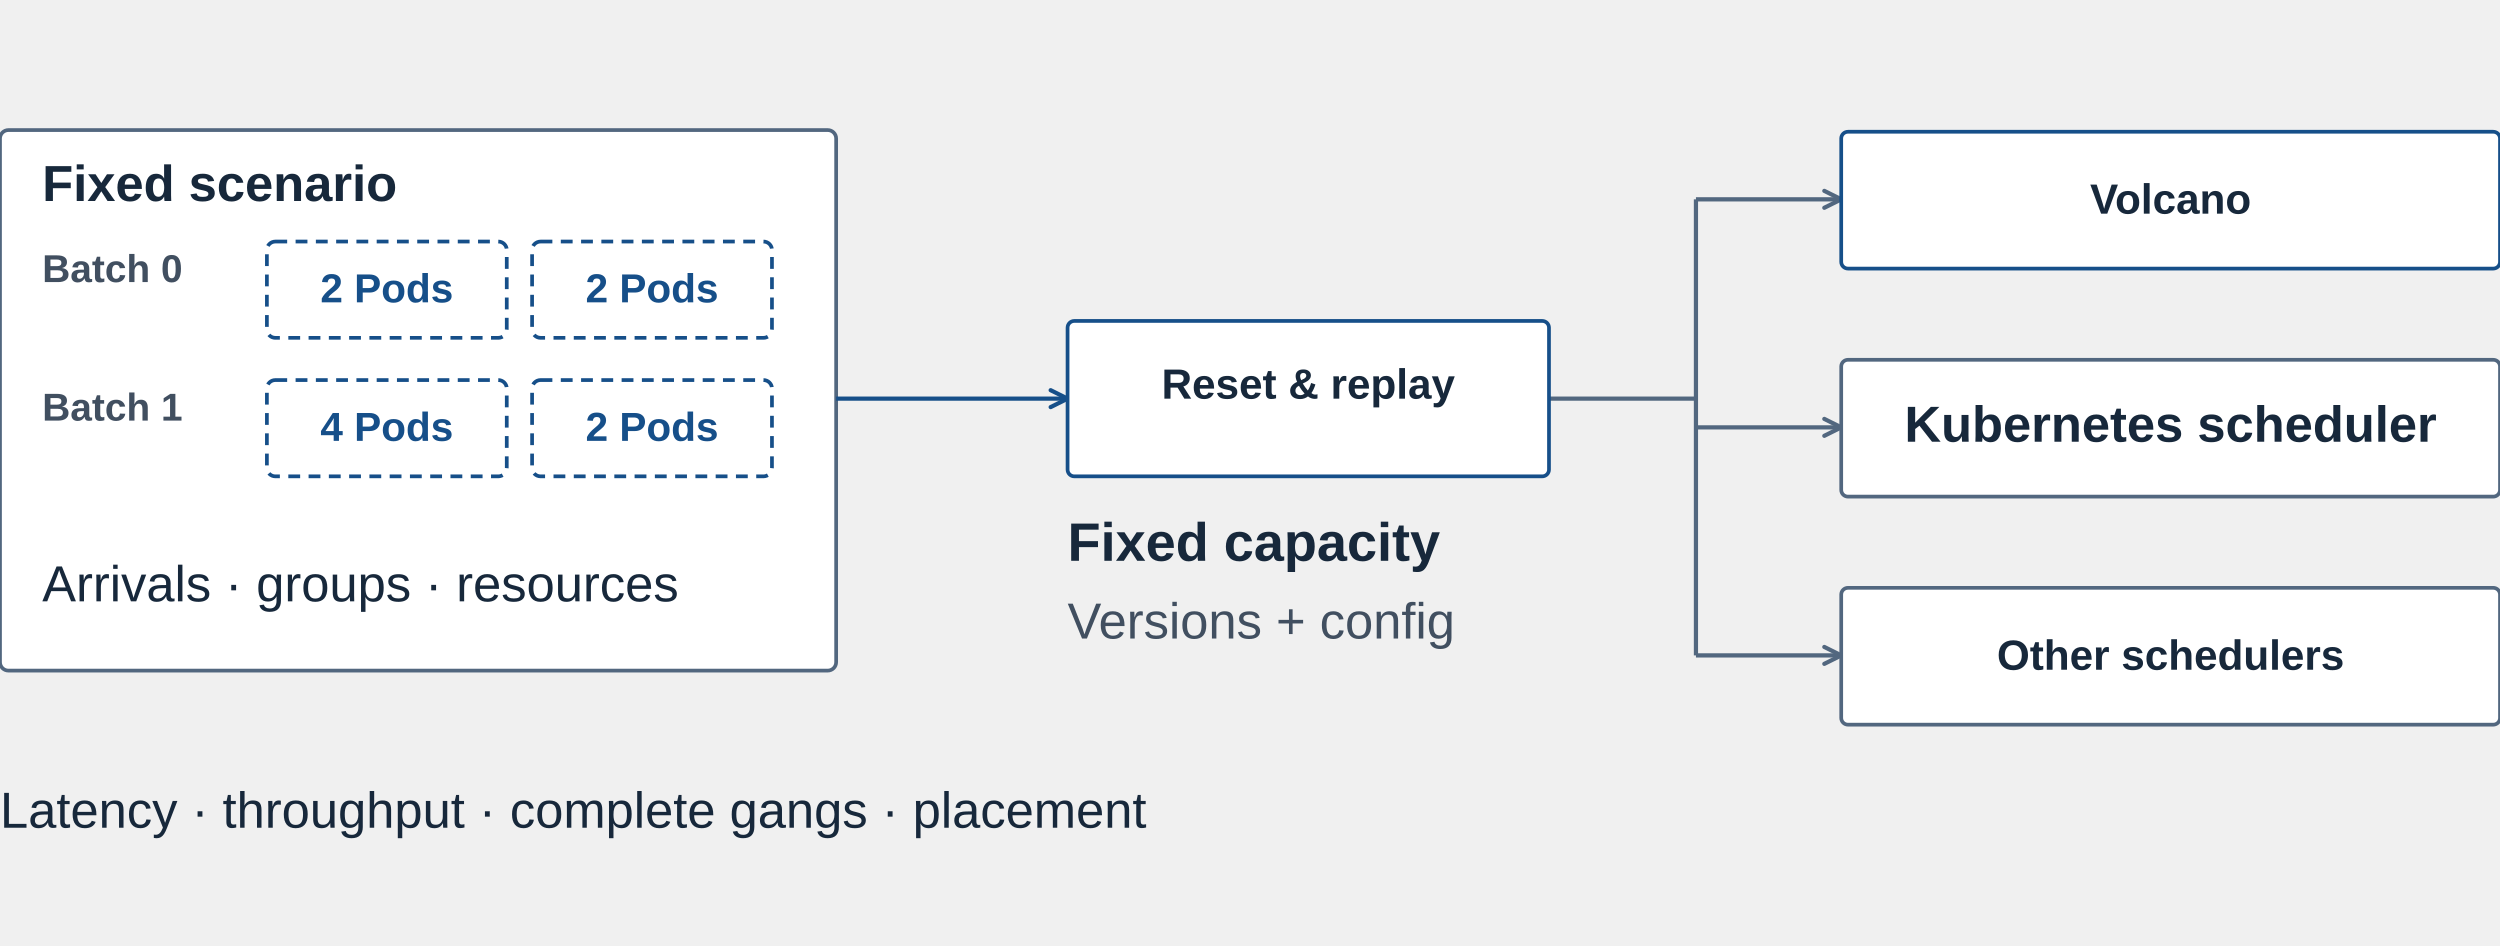
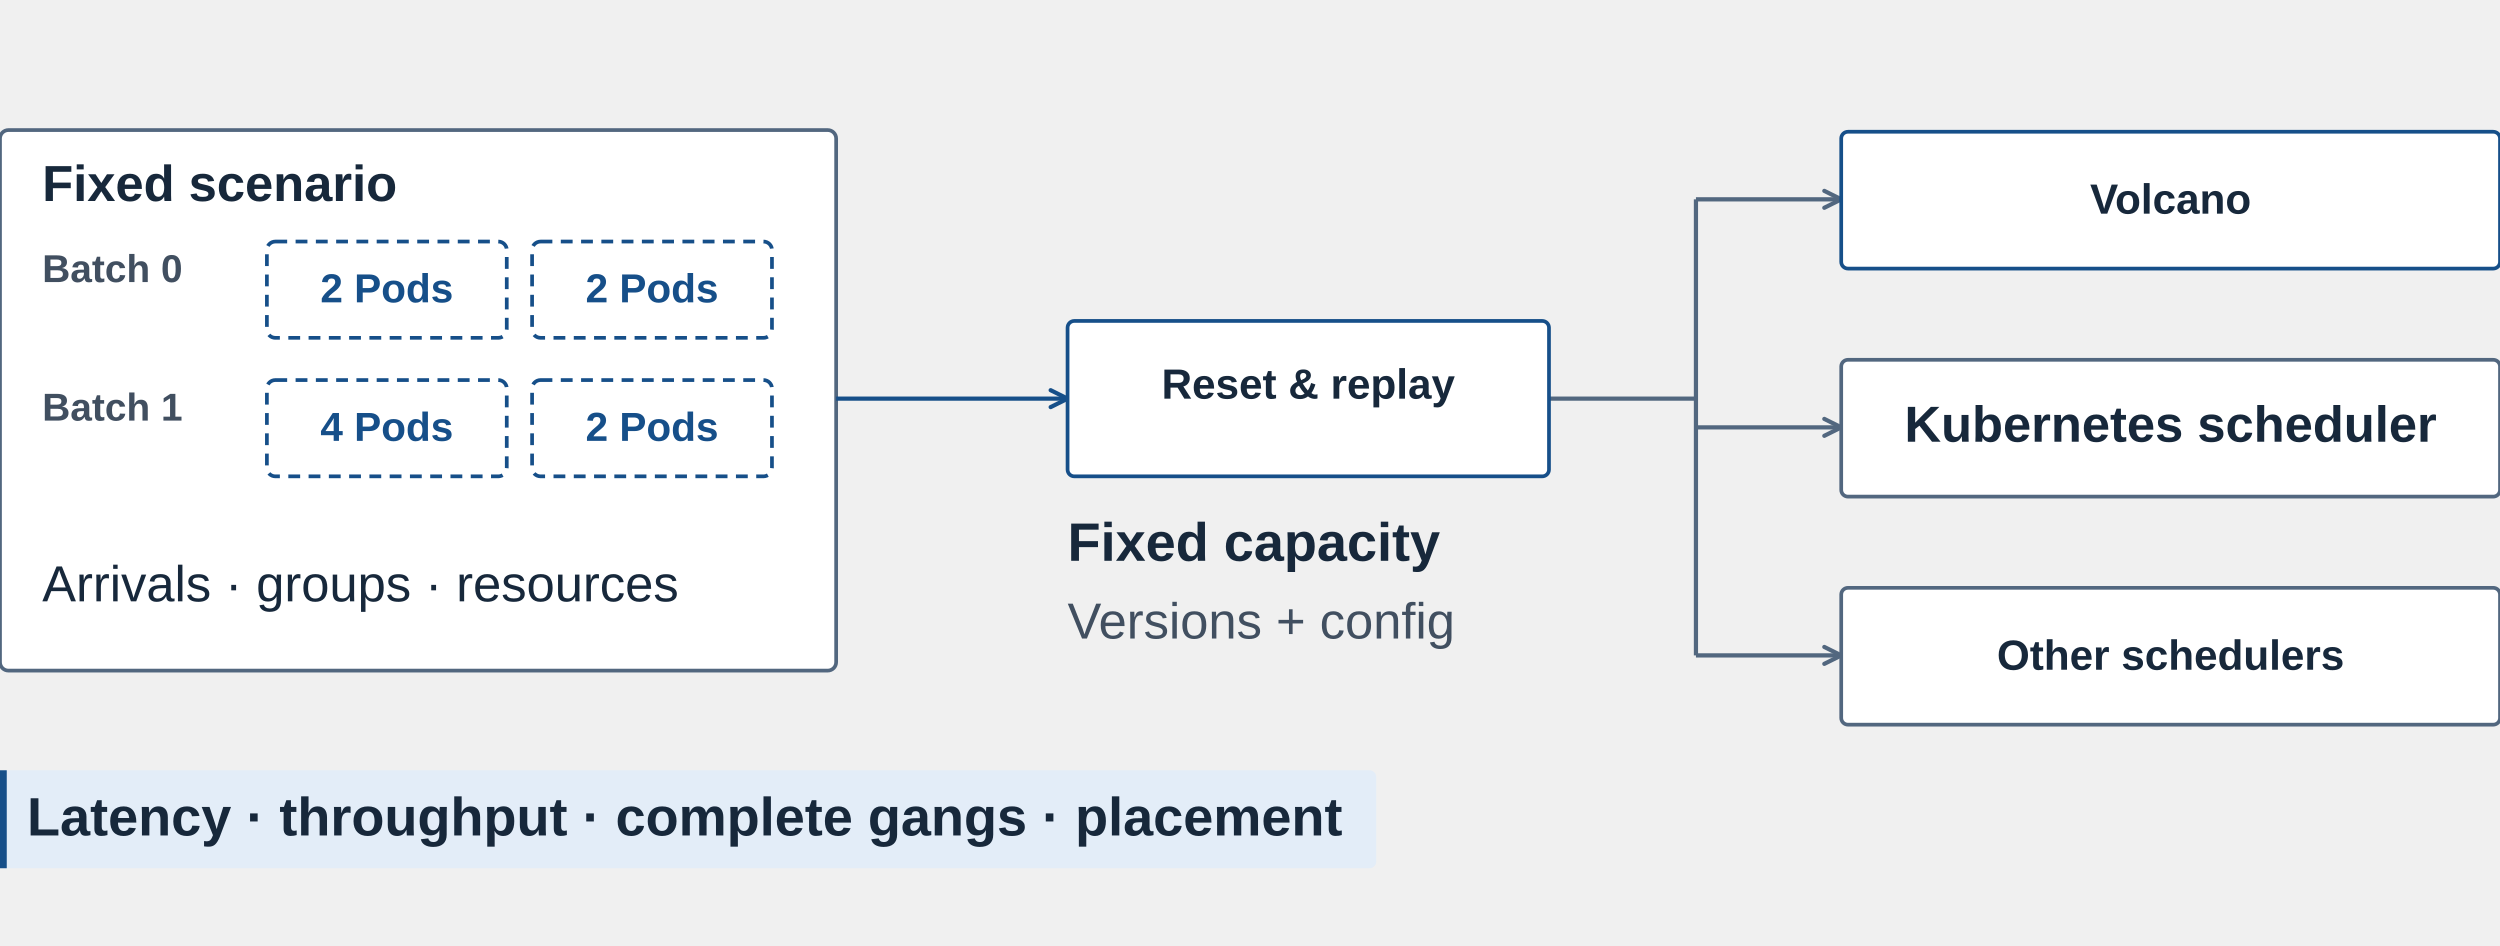
<svg xmlns="http://www.w3.org/2000/svg" width="1480" height="560" viewBox="0 0 1480 560">
  <defs>
    <marker id="arrow-146653" viewBox="0 0 12 12" refX="12" refY="6" markerWidth="12" markerHeight="12" markerUnits="userSpaceOnUse" orient="auto">
      <path d="M0 0 L12 6 L0 12 Z" fill="#146653" />
    </marker>
    <marker id="arrow-164f89" viewBox="0 0 12 12" refX="12" refY="6" markerWidth="12" markerHeight="12" markerUnits="userSpaceOnUse" orient="auto">
      <path d="M0 0 L12 6 L0 12 Z" fill="#164f89" />
    </marker>
    <marker id="arrow-17283b" viewBox="0 0 12 12" refX="12" refY="6" markerWidth="12" markerHeight="12" markerUnits="userSpaceOnUse" orient="auto">
      <path d="M0 0 L12 6 L0 12 Z" fill="#17283b" />
    </marker>
    <marker id="arrow-414f60" viewBox="0 0 12 12" refX="12" refY="6" markerWidth="12" markerHeight="12" markerUnits="userSpaceOnUse" orient="auto">
      <path d="M0 0 L12 6 L0 12 Z" fill="#414f60" />
    </marker>
    <marker id="arrow-52677f" viewBox="0 0 12 12" refX="12" refY="6" markerWidth="12" markerHeight="12" markerUnits="userSpaceOnUse" orient="auto">
      <path d="M0 0 L12 6 L0 12 Z" fill="#52677f" />
    </marker>
    <marker id="arrow-62448d" viewBox="0 0 12 12" refX="12" refY="6" markerWidth="12" markerHeight="12" markerUnits="userSpaceOnUse" orient="auto">
      <path d="M0 0 L12 6 L0 12 Z" fill="#62448d" />
    </marker>
    <marker id="arrow-8b621c" viewBox="0 0 12 12" refX="12" refY="6" markerWidth="12" markerHeight="12" markerUnits="userSpaceOnUse" orient="auto">
      <path d="M0 0 L12 6 L0 12 Z" fill="#8b621c" />
    </marker>
    <marker id="arrow-a6b5c6" viewBox="0 0 12 12" refX="12" refY="6" markerWidth="12" markerHeight="12" markerUnits="userSpaceOnUse" orient="auto">
      <path d="M0 0 L12 6 L0 12 Z" fill="#a6b5c6" />
    </marker>
    <marker id="arrow-c14421" viewBox="0 0 12 12" refX="12" refY="6" markerWidth="12" markerHeight="12" markerUnits="userSpaceOnUse" orient="auto">
      <path d="M0 0 L12 6 L0 12 Z" fill="#c14421" />
    </marker>
    <marker id="arrow-dce5ee" viewBox="0 0 12 12" refX="12" refY="6" markerWidth="12" markerHeight="12" markerUnits="userSpaceOnUse" orient="auto">
      <path d="M0 0 L12 6 L0 12 Z" fill="#dce5ee" />
    </marker>
    <marker id="arrow-dce9f8" viewBox="0 0 12 12" refX="12" refY="6" markerWidth="12" markerHeight="12" markerUnits="userSpaceOnUse" orient="auto">
      <path d="M0 0 L12 6 L0 12 Z" fill="#dce9f8" />
    </marker>
    <marker id="arrow-deeee8" viewBox="0 0 12 12" refX="12" refY="6" markerWidth="12" markerHeight="12" markerUnits="userSpaceOnUse" orient="auto">
      <path d="M0 0 L12 6 L0 12 Z" fill="#deeee8" />
    </marker>
    <marker id="arrow-eae3f3" viewBox="0 0 12 12" refX="12" refY="6" markerWidth="12" markerHeight="12" markerUnits="userSpaceOnUse" orient="auto">
      <path d="M0 0 L12 6 L0 12 Z" fill="#eae3f3" />
    </marker>
    <marker id="arrow-f2f5f9" viewBox="0 0 12 12" refX="12" refY="6" markerWidth="12" markerHeight="12" markerUnits="userSpaceOnUse" orient="auto">
      <path d="M0 0 L12 6 L0 12 Z" fill="#f2f5f9" />
    </marker>
    <marker id="arrow-fff5e2" viewBox="0 0 12 12" refX="12" refY="6" markerWidth="12" markerHeight="12" markerUnits="userSpaceOnUse" orient="auto">
      <path d="M0 0 L12 6 L0 12 Z" fill="#fff5e2" />
    </marker>
    <marker id="arrow-ffffff" viewBox="0 0 12 12" refX="12" refY="6" markerWidth="12" markerHeight="12" markerUnits="userSpaceOnUse" orient="auto">
      <path d="M0 0 L12 6 L0 12 Z" fill="#ffffff" />
    </marker>
  </defs>
  <rect x="0" y="77" width="495" height="320" rx="5" fill="#ffffff" stroke="#52677f" stroke-width="2.2" />
  <path d="M495,236 L632,236" fill="none" stroke="#164f89" stroke-width="2.5" stroke-linejoin="round" />
  <path d="M622.0,241.0 L632,236 L622.0,231.0" fill="none" stroke="#164f89" stroke-width="2.5" stroke-linecap="round" stroke-linejoin="round" />
  <path d="M917,236 L1004,236" fill="none" stroke="#52677f" stroke-width="2.5" stroke-linejoin="round" />
  <path d="M1004,118 L1004,388" fill="none" stroke="#52677f" stroke-width="2.5" stroke-linejoin="round" />
  <path d="M1004,118 L1090,118" fill="none" stroke="#52677f" stroke-width="2.5" stroke-linejoin="round" />
  <path d="M1080.0,123.0 L1090,118 L1080.0,113.0" fill="none" stroke="#52677f" stroke-width="2.5" stroke-linecap="round" stroke-linejoin="round" />
  <path d="M1004,253 L1090,253" fill="none" stroke="#52677f" stroke-width="2.5" stroke-linejoin="round" />
  <path d="M1080.0,258.0 L1090,253 L1080.0,248.0" fill="none" stroke="#52677f" stroke-width="2.5" stroke-linecap="round" stroke-linejoin="round" />
  <path d="M1004,388 L1090,388" fill="none" stroke="#52677f" stroke-width="2.5" stroke-linejoin="round" />
  <path d="M1080.0,393.0 L1090,388 L1080.0,383.0" fill="none" stroke="#52677f" stroke-width="2.5" stroke-linecap="round" stroke-linejoin="round" />
  <text x="25" y="119" font-family="Liberation Sans, Arial, sans-serif" font-size="30" font-weight="700" fill="#17283b" text-anchor="start">
    <tspan x="25" dy="0">Fixed scenario</tspan>
  </text>
  <text x="25" y="167" font-family="Liberation Sans, Arial, sans-serif" font-size="23" font-weight="700" fill="#414f60" text-anchor="start">
    <tspan x="25" dy="0">Batch 0</tspan>
  </text>
  <rect x="158" y="143" width="142" height="57" rx="5" fill="#ffffff" stroke="#164f89" stroke-width="2.2" stroke-dasharray="7 5" />
  <text x="229" y="179" font-family="Liberation Sans, Arial, sans-serif" font-size="24" font-weight="700" fill="#164f89" text-anchor="middle">
    <tspan x="229" dy="0">2 Pods</tspan>
  </text>
  <rect x="315" y="143" width="142" height="57" rx="5" fill="#ffffff" stroke="#164f89" stroke-width="2.2" stroke-dasharray="7 5" />
  <text x="386" y="179" font-family="Liberation Sans, Arial, sans-serif" font-size="24" font-weight="700" fill="#164f89" text-anchor="middle">
    <tspan x="386" dy="0">2 Pods</tspan>
  </text>
  <text x="25" y="249" font-family="Liberation Sans, Arial, sans-serif" font-size="23" font-weight="700" fill="#414f60" text-anchor="start">
    <tspan x="25" dy="0">Batch 1</tspan>
  </text>
  <rect x="158" y="225" width="142" height="57" rx="5" fill="#ffffff" stroke="#164f89" stroke-width="2.2" stroke-dasharray="7 5" />
  <text x="229" y="261" font-family="Liberation Sans, Arial, sans-serif" font-size="24" font-weight="700" fill="#164f89" text-anchor="middle">
    <tspan x="229" dy="0">4 Pods</tspan>
  </text>
  <rect x="315" y="225" width="142" height="57" rx="5" fill="#ffffff" stroke="#164f89" stroke-width="2.2" stroke-dasharray="7 5" />
  <text x="386" y="261" font-family="Liberation Sans, Arial, sans-serif" font-size="24" font-weight="700" fill="#164f89" text-anchor="middle">
    <tspan x="386" dy="0">2 Pods</tspan>
  </text>
  <text x="25" y="356" font-family="Liberation Sans, Arial, sans-serif" font-size="30" font-weight="400" fill="#17283b" text-anchor="start">Arrivals · groups · resources</text>
  <rect x="632" y="190" width="285" height="92" rx="4" fill="#ffffff" stroke="#164f89" stroke-width="2.2" />
  <text x="774.5" y="236.0" font-family="Liberation Sans, Arial, sans-serif" font-size="25" font-weight="700" fill="#17283b" text-anchor="middle">
    <tspan x="774.5" dy="0">Reset &amp; replay</tspan>
  </text>
  <text x="632" y="332" font-family="Liberation Sans, Arial, sans-serif" font-size="32" font-weight="700" fill="#17283b" text-anchor="start">Fixed capacity</text>
  <text x="632" y="378" font-family="Liberation Sans, Arial, sans-serif" font-size="30" font-weight="400" fill="#414f60" text-anchor="start">Versions + config</text>
  <rect x="1090" y="78" width="390" height="81" rx="4" fill="#ffffff" stroke="#164f89" stroke-width="2.2" />
  <text x="1285.0" y="126.5" font-family="Liberation Sans, Arial, sans-serif" font-size="25" font-weight="700" fill="#17283b" text-anchor="middle">
    <tspan x="1285.0" dy="0">Volcano</tspan>
  </text>
  <rect x="1090" y="213" width="390" height="81" rx="4" fill="#ffffff" stroke="#52677f" stroke-width="2.2" />
  <text x="1285.0" y="261.5" font-family="Liberation Sans, Arial, sans-serif" font-size="30" font-weight="700" fill="#17283b" text-anchor="middle">Kubernetes scheduler</text>
  <rect x="1090" y="348" width="390" height="81" rx="4" fill="#ffffff" stroke="#52677f" stroke-width="2.2" />
  <text x="1285.0" y="396.5" font-family="Liberation Sans, Arial, sans-serif" font-size="25" font-weight="700" fill="#17283b" text-anchor="middle">Other schedulers</text>
-   <text x="0" y="490" font-family="Liberation Sans, Arial, sans-serif" font-size="30" font-weight="400" fill="#17283b" text-anchor="start">
-     <tspan x="0" dy="0">Latency · throughput · complete gangs · placement</tspan>
+   <rect x="0" y="456" width="814.734" height="58" rx="4" fill="#e3edf8" />
+   <rect x="0" y="456" width="4" height="58" fill="#164f89" />
+   <text x="16" y="494.6" font-family="Liberation Sans, Arial, sans-serif" font-size="32" font-weight="700" fill="#17283b" text-anchor="start">
+     <tspan x="16" dy="0">Latency · throughput · complete gangs · placement</tspan>
  </text>
</svg>
